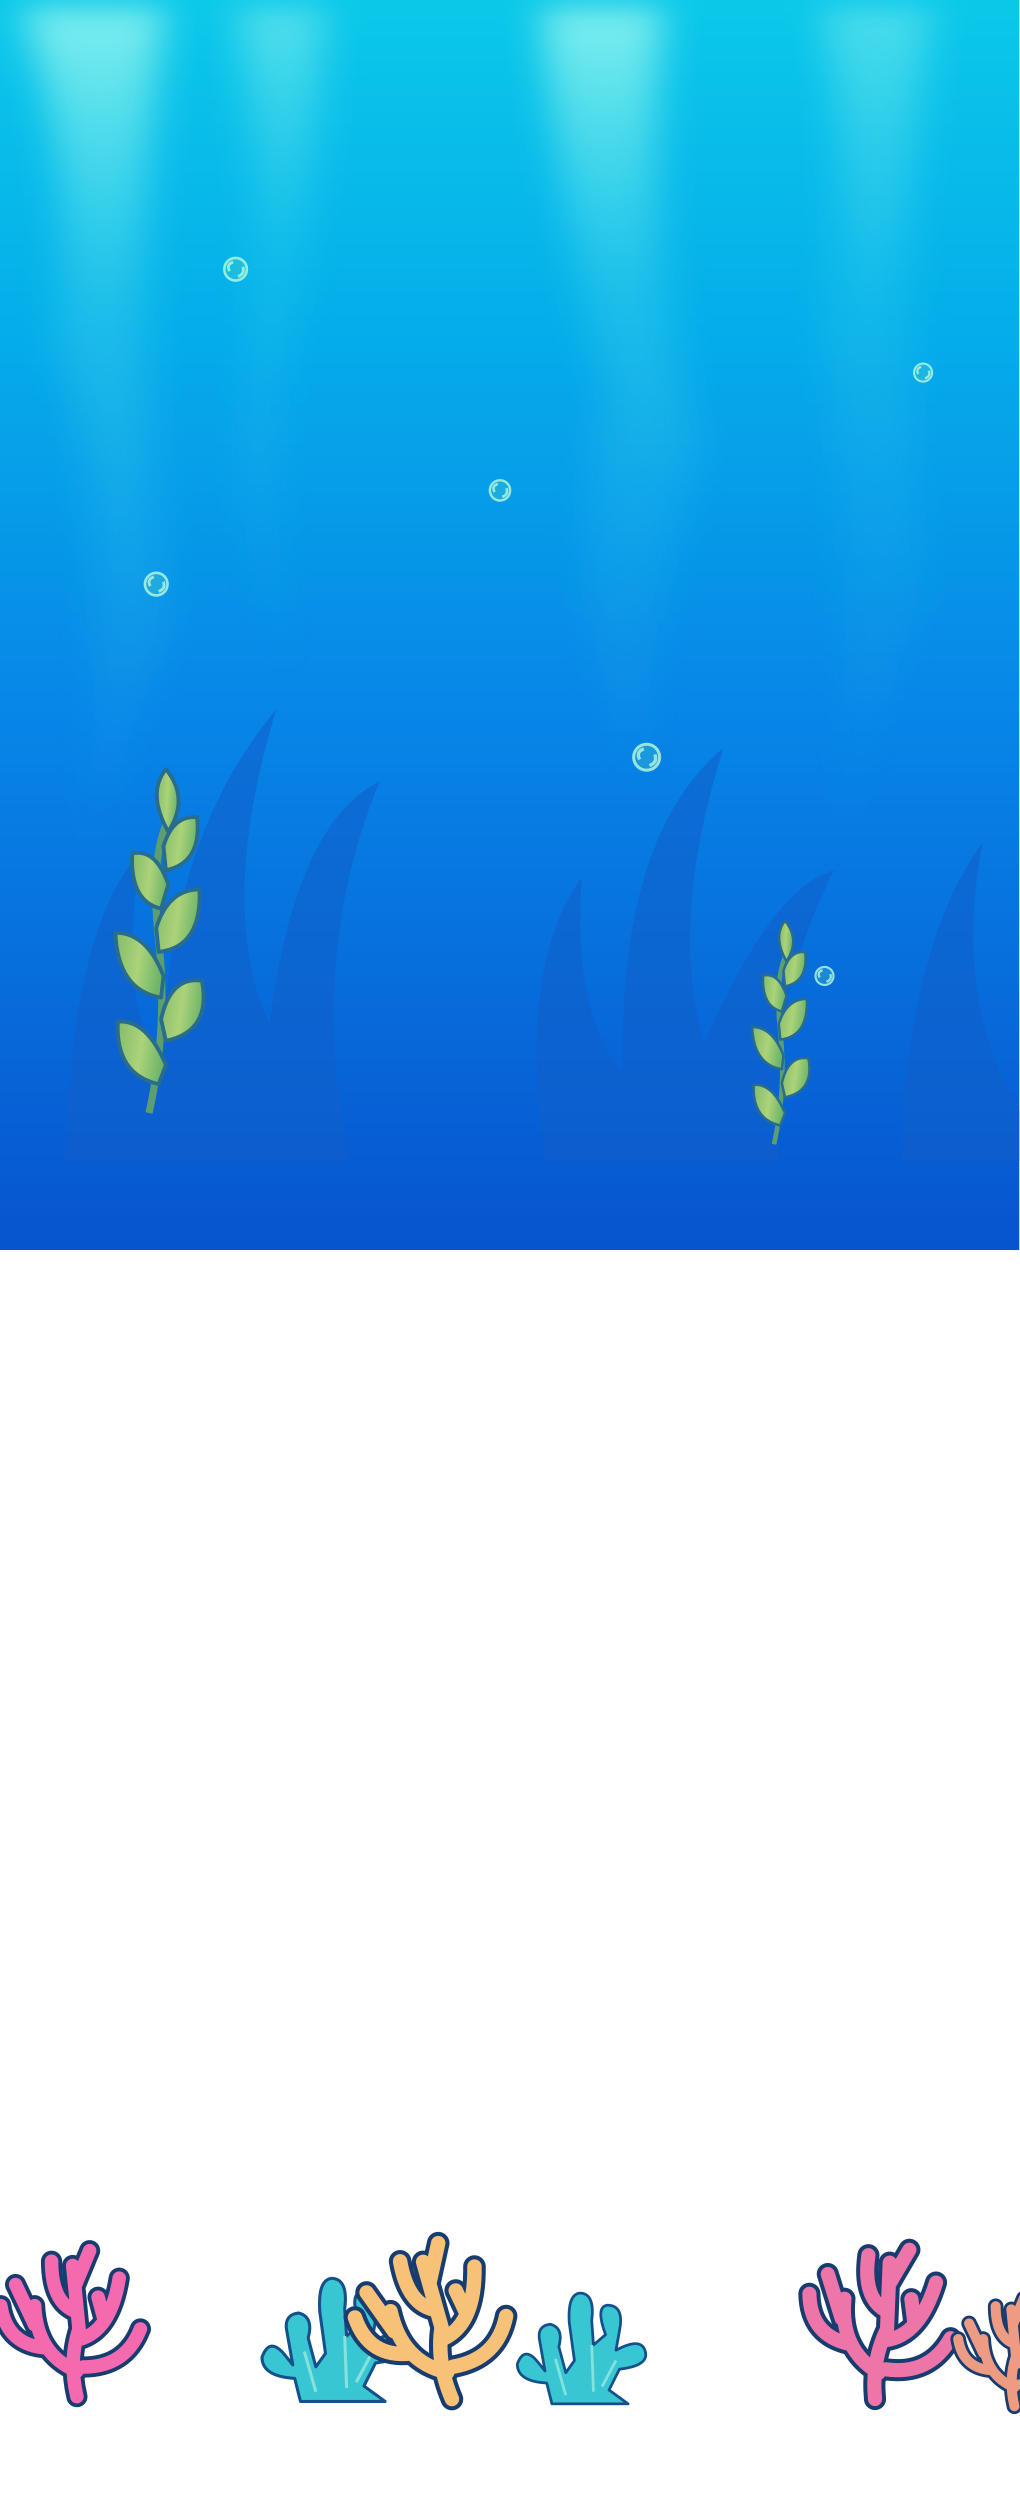
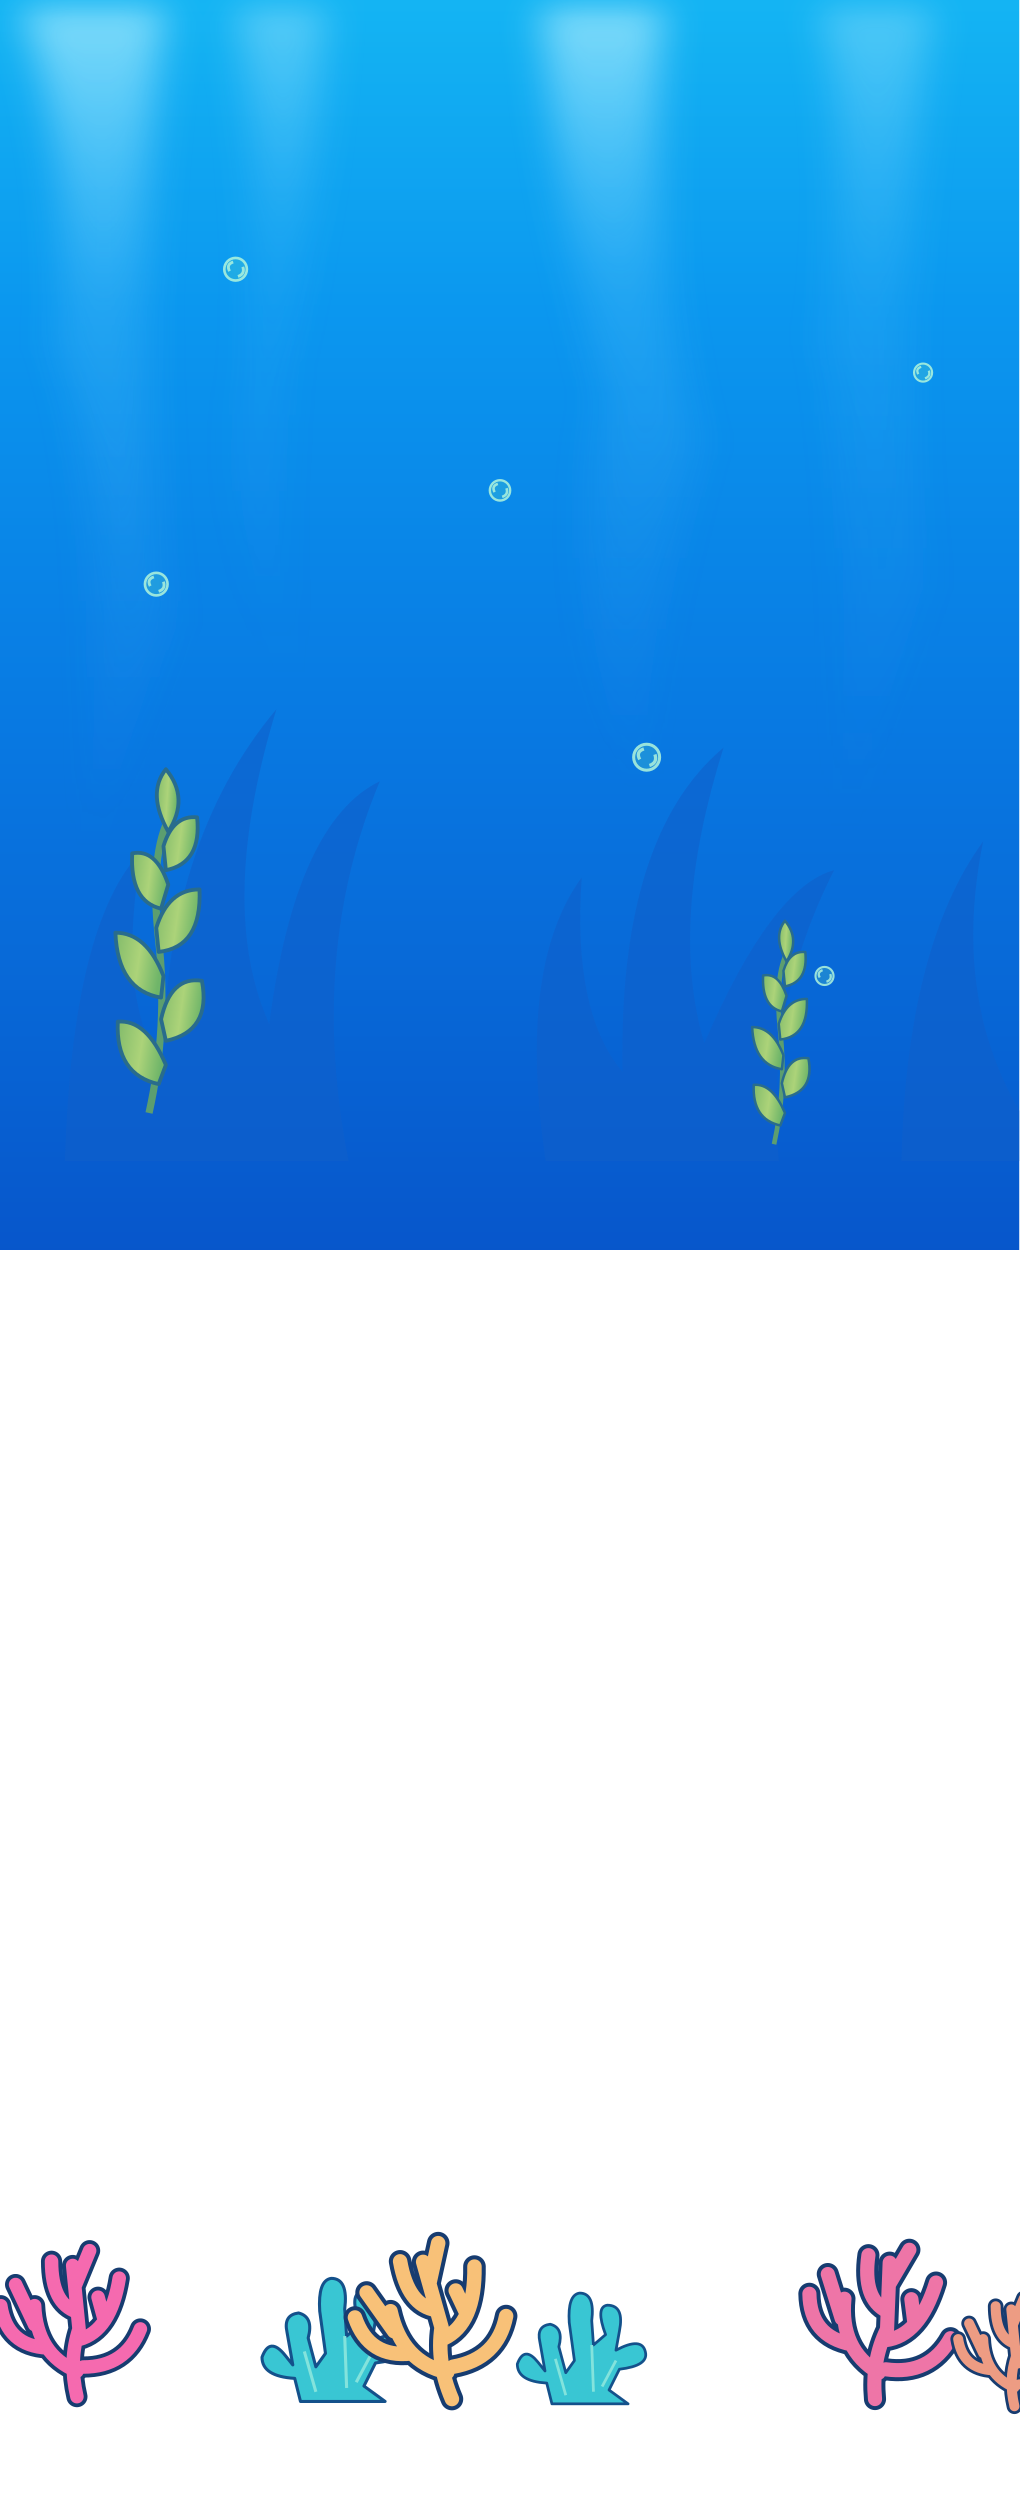
<svg xmlns="http://www.w3.org/2000/svg" width="424" height="1040" viewBox="0 0 424 1040">
  <defs>
    <filter id="softLight" x="-35%" y="-15%" width="170%" height="130%">
      <feGaussianBlur stdDeviation="8" />
    </filter>
    <linearGradient id="water" x2="0" y2="1">
-       <stop stop-color="#0bc9e9" />
-       <stop offset=".25" stop-color="#05afea" />
-       <stop offset=".58" stop-color="#0785e7" />
-       <stop offset="1" stop-color="#0753cf" />
+       <stop stop-color="#14b5f3" />
+       <stop offset=".25" stop-color="#0b97ef" />
+       <stop offset=".58" stop-color="#0879e2" />
+       <stop offset="1" stop-color="#0756cb" />
    </linearGradient>
    <linearGradient id="light" x2="0" y2="1">
-       <stop stop-color="#b3fff1" stop-opacity=".72" />
-       <stop offset=".35" stop-color="#64efe9" stop-opacity=".25" />
-       <stop offset="1" stop-color="#38d7ef" stop-opacity="0" />
+       <stop stop-color="#c6f6ff" stop-opacity=".62" />
+       <stop offset=".35" stop-color="#7cdbff" stop-opacity=".2" />
+       <stop offset="1" stop-color="#38a7ef" stop-opacity="0" />
    </linearGradient>
    <linearGradient id="kelp" x2="1" y2=".2">
      <stop stop-color="#82bb6b" />
      <stop offset=".55" stop-color="#acd379" />
      <stop offset="1" stop-color="#6fb569" />
    </linearGradient>
    <g id="plant" stroke="#296c8c" stroke-width="1.6" stroke-linejoin="round">
      <path d="M0 0Q8-36 4-72T9-124" fill="none" stroke="#5c9e6f" stroke-width="3" />
      <g fill="url(#kelp)">
        <path d="M4-12Q-14-16-13-38Q-1-39 7-20Z" />
        <path d="M7-30Q26-34 22-55Q9-57 5-39Z" />
        <path d="M5-48Q-13-51-14-75Q-1-75 6-57Z" />
        <path d="M4-67Q22-69 21-93Q8-93 3-77Z" />
        <path d="M5-85Q-8-88-7-108Q3-110 8-95Z" />
        <path d="M7-101Q22-104 20-123Q10-124 6-111Z" />
        <path d="M8-117Q-1-133 7-143Q17-131 8-117Z" />
      </g>
    </g>
    <g id="coral" fill="none" stroke="#173c70" stroke-width="10" stroke-linecap="round" stroke-linejoin="round">
      <path id="branches" d="M0 0Q-4-17 1-32L-2-62M0-12Q-19-20-20-43M-14-23Q-33-24-36-43M-20-34-29-53M1-27Q16-31 20-56M13-36 10-47M0-40Q-12-44-12-64M-1-52 6-69M3-14Q23-14 30-32" />
      <use href="#branches" stroke="currentColor" stroke-width="6.4" />
    </g>
    <g id="blueCoral" stroke="#14518b" stroke-width="1.6" fill="#39c6d3" stroke-linejoin="round">
      <path d="M-20 0-23-12Q-40-13-40-23Q-36-34-28-24L-24-19-27-36Q-29-45-21-46Q-13-44-16-33L-12-18-7-25-10-47Q-11-63-4-64Q5-64 3-48L4-34 11-40Q5-56 12-57Q22-57 19-42L17-31Q32-39 34-30Q36-22 19-20L13-8 24 0Z" />
      <path d="M-12-5-18-26M4-7 3-34M9-10 17-25" stroke="#83e3dc" fill="none" />
    </g>
    <g id="bubble" fill="none" stroke="#b2f6db" stroke-width="1.1" opacity=".85">
      <circle r="4.7" fill="#59d9c8" fill-opacity=".3" />
      <path d="M-2.5.8Q-4-2-1-3M1 3Q4 2 3-1" stroke-width="1.2" />
    </g>
  </defs>
  <path fill="url(#water)" d="M0 0H424V520H0Z" />
  <g fill="url(#light)" filter="url(#softLight)">
    <path d="M8 0H69Q51 117 70 258Q54 306 36 362Q48 208 24 143Q32 68 8 0Z" />
    <path d="M98 0H135Q131 87 117 152Q111 247 127 296Q90 217 104 156Q111 81 98 0Z" opacity=".62" />
    <path d="M225 0H276Q266 104 290 184Q263 284 270 337Q232 260 252 165Q232 86 225 0Z" />
    <path d="M341 0H388Q369 125 384 242L349 357Q356 204 343 140Q356 68 341 0Z" opacity=".55" />
  </g>
  <g fill="#105fc9" opacity=".58">
    <path d="M27 483Q30 384 59 354Q48 416 68 444Q68 351 115 295Q90 377 112 426Q123 342 158 325Q128 397 145 483Z" />
    <path d="M227 483Q215 402 242 365Q238 421 259 446Q257 348 301 311Q278 384 293 434Q321 369 347 362Q318 419 324 483Z" />
    <path d="M375 483Q377 394 409 350Q396 414 424 462V483Z" />
  </g>
  <use href="#bubble" transform="translate(98 112)" />
  <use href="#bubble" transform="translate(65 243)" />
  <use href="#bubble" transform="translate(208 204) scale(.9)" />
  <use href="#bubble" transform="translate(269 315) scale(1.15)" />
  <use href="#bubble" transform="translate(384 155) scale(.8)" />
  <use href="#bubble" transform="translate(343 406) scale(.8)" />
  <use href="#plant" transform="translate(62 463)" />
  <use href="#plant" transform="translate(322 476) scale(.65)" />
  <g transform="translate(0 520)">
    <use href="#blueCoral" transform="translate(141 479) scale(.8)" />
    <use href="#blueCoral" transform="translate(244 480) scale(.72)" />
    <use href="#coral" color="#f56aaf" transform="translate(32 477) scale(.88)" />
    <use href="#coral" color="#f8c178" transform="translate(188 478) scale(.94) rotate(-10)" />
    <use href="#coral" color="#ee75a7" transform="translate(364 478) scale(.92) rotate(8)" />
    <use href="#coral" color="#ed9c83" transform="translate(422 481) scale(.65)" />
  </g>
</svg>
